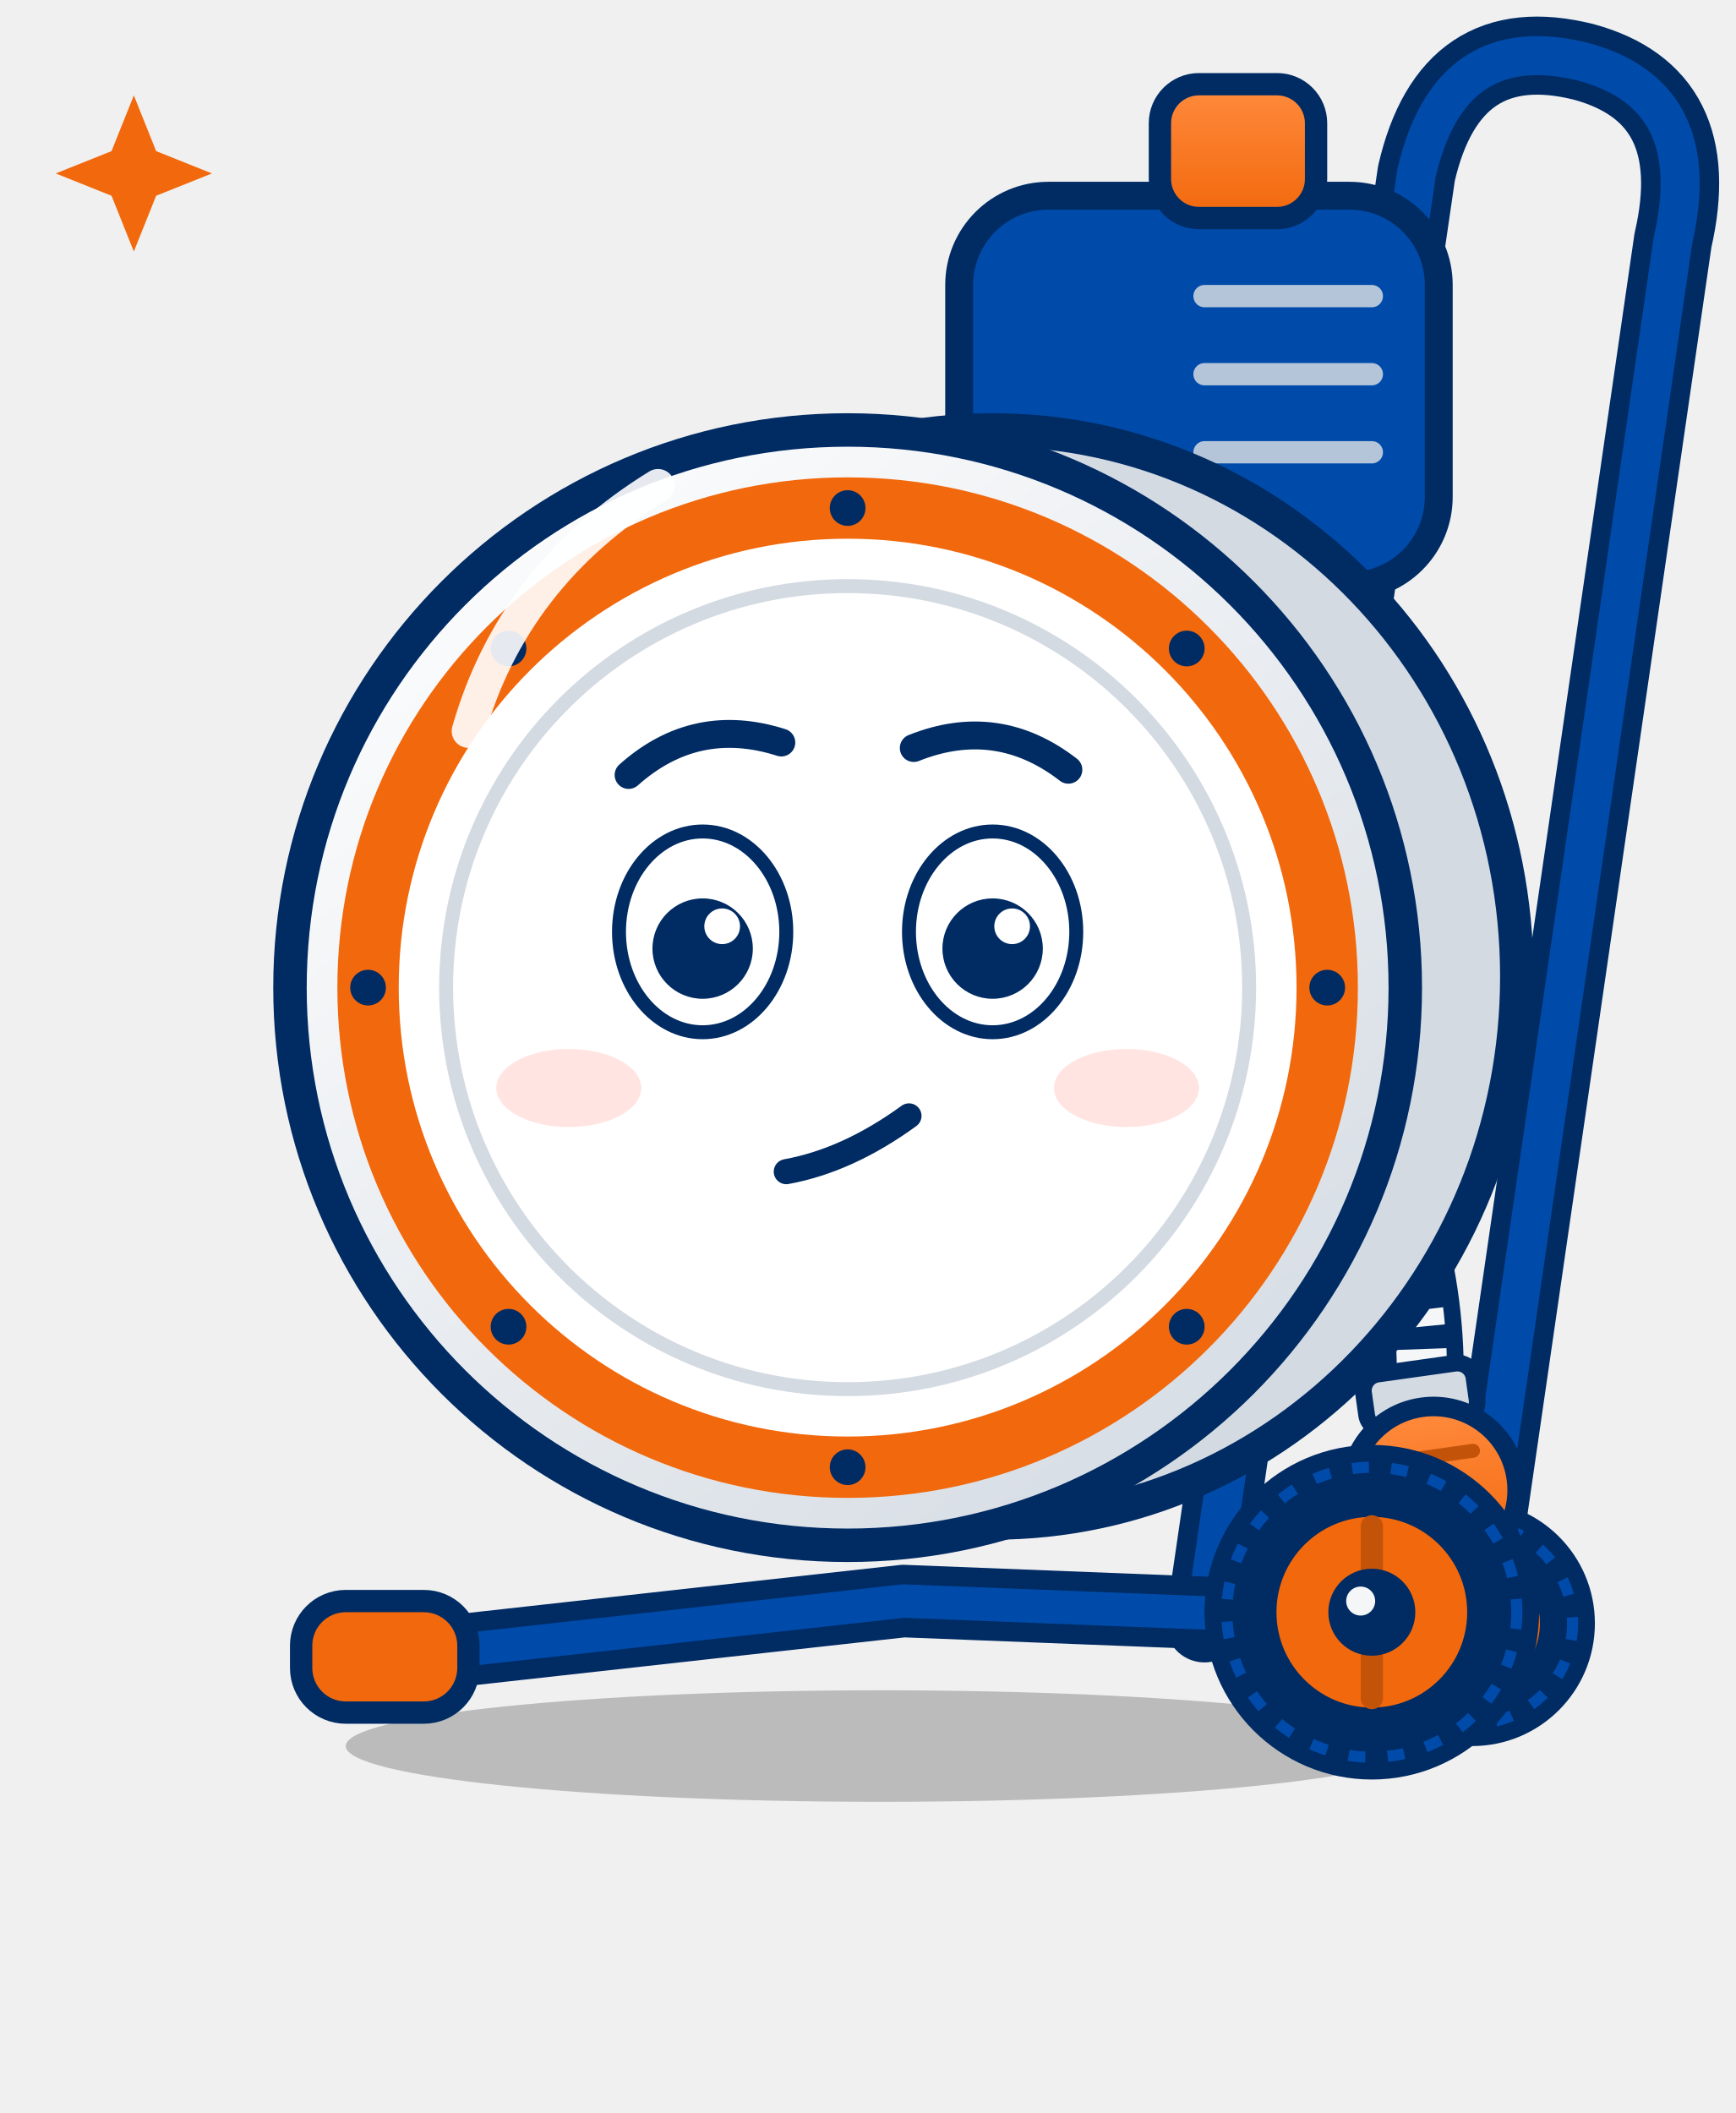
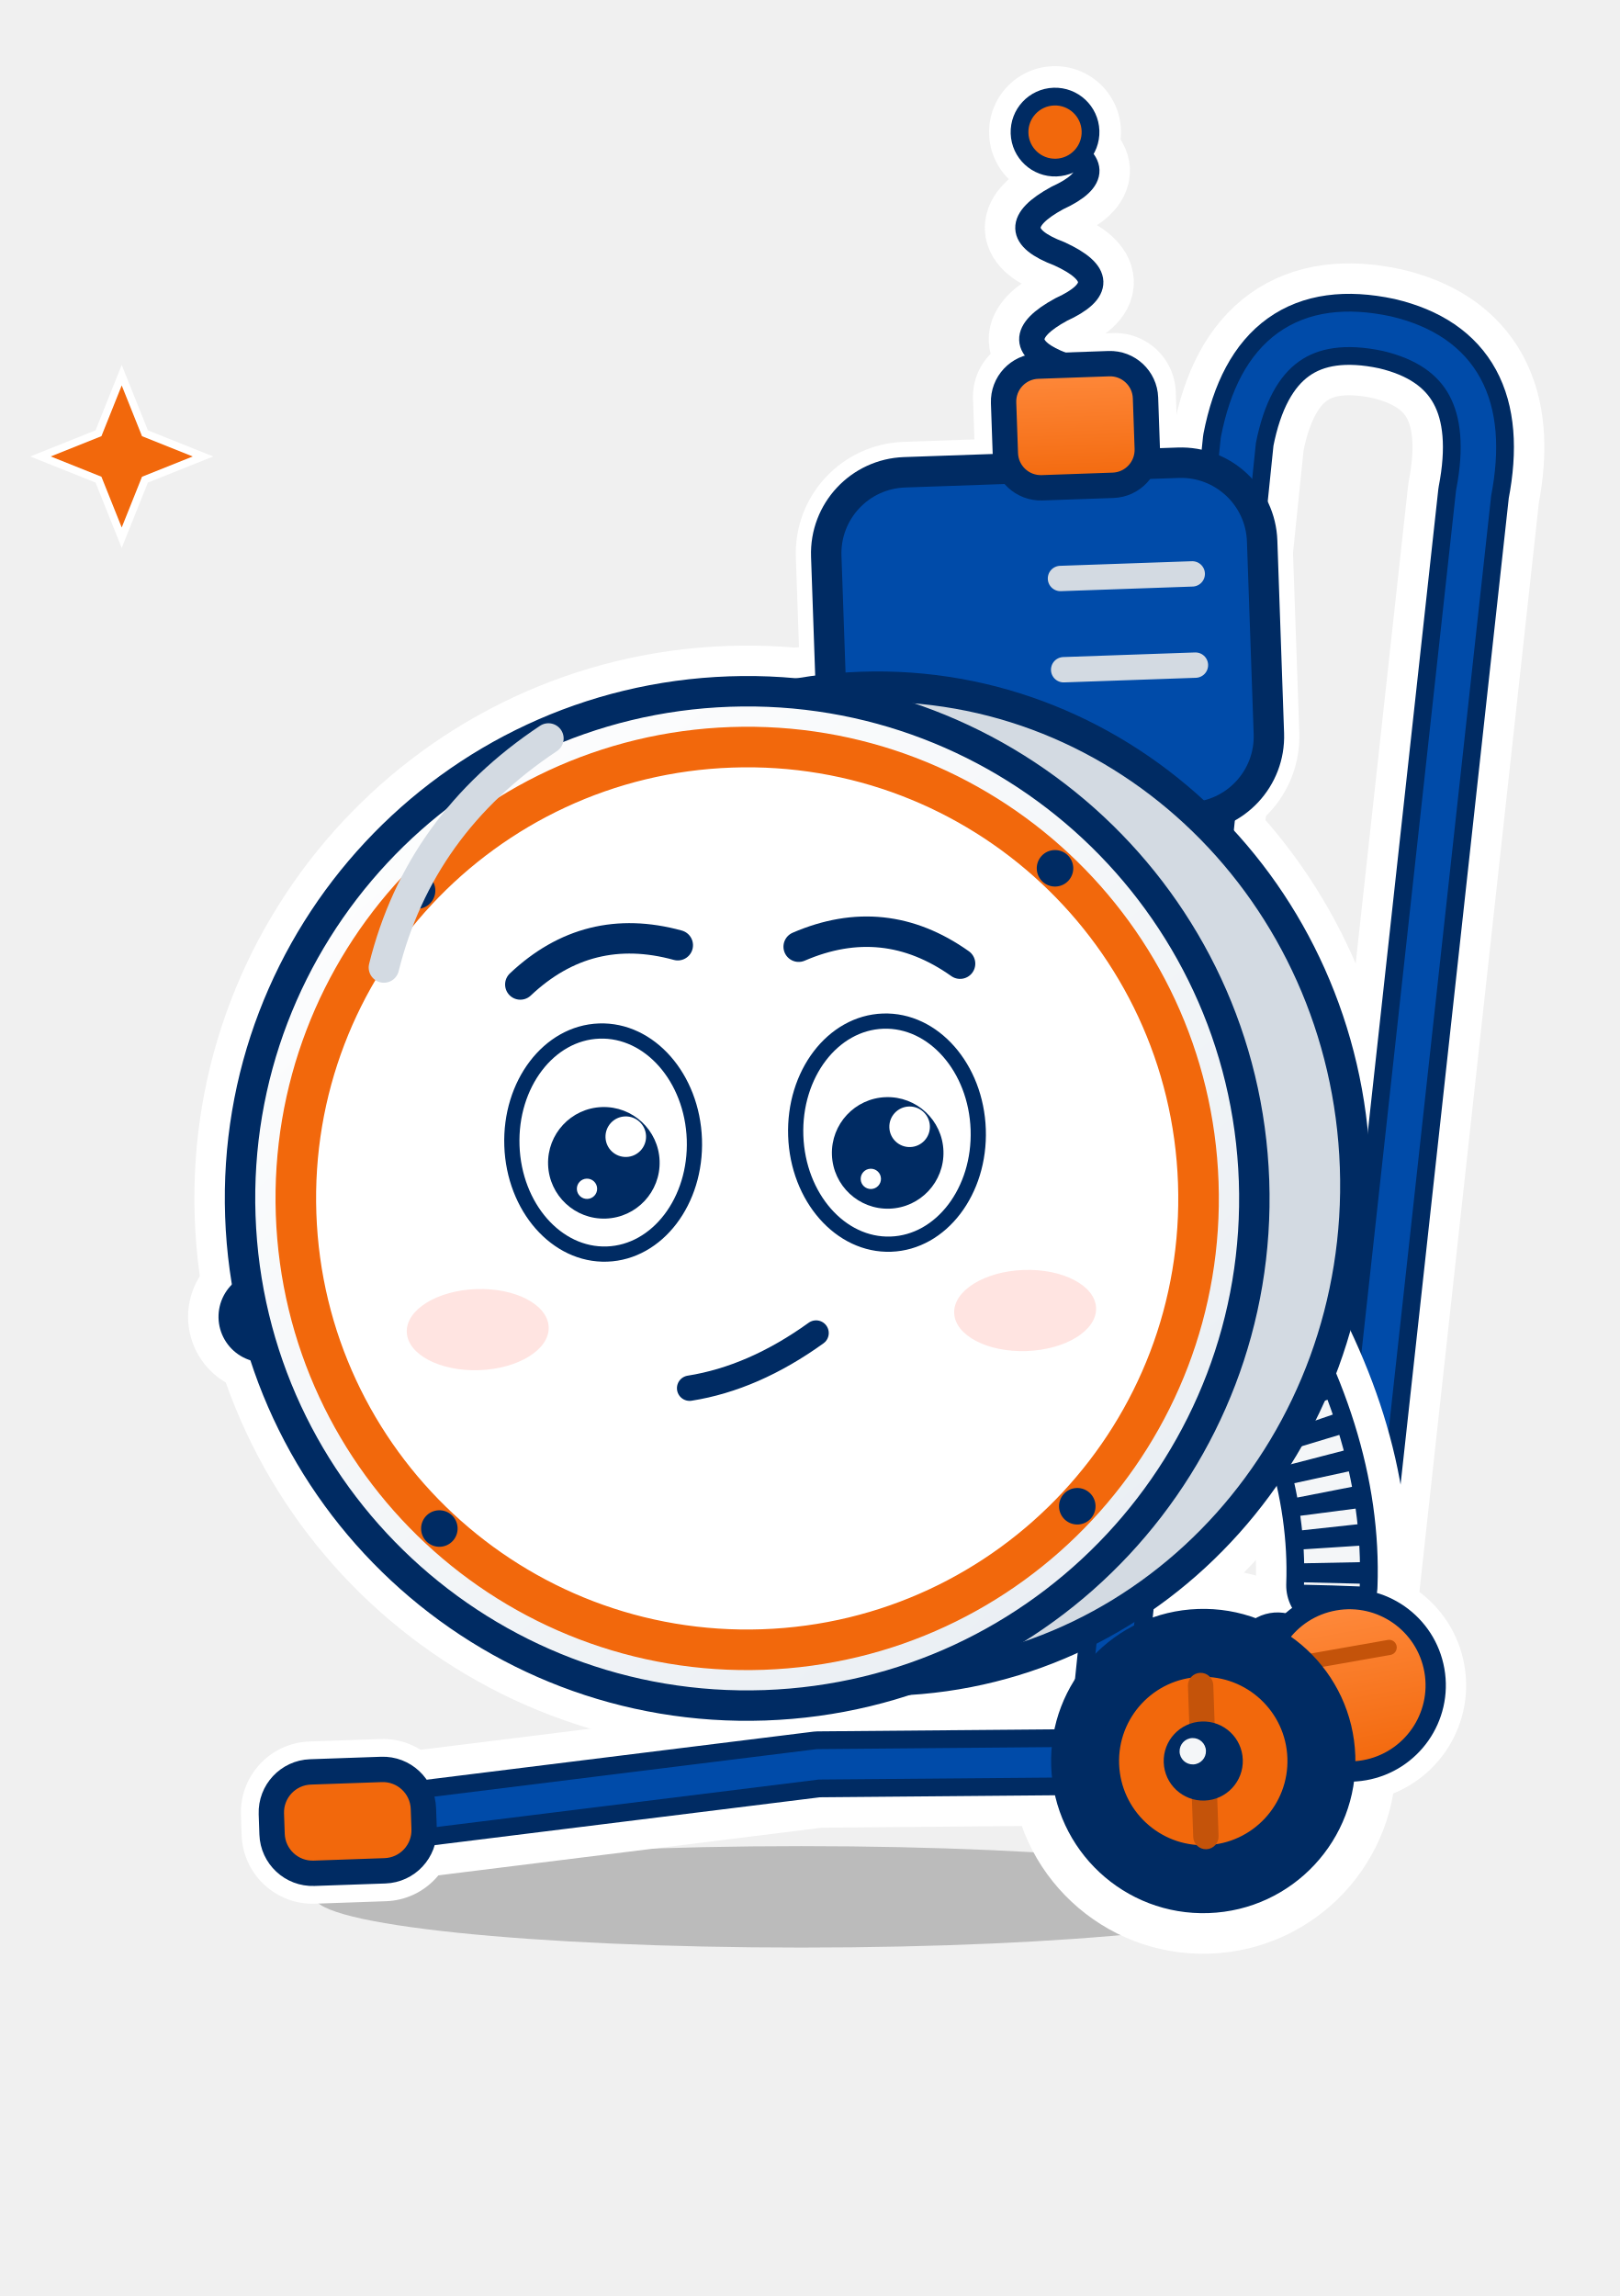
- <svg xmlns="http://www.w3.org/2000/svg" viewBox="-32 8.9 311.3 378.9" class="mola" role="img" aria-label="Mola, o mascote da M&amp;C Desentupidora">
+ <svg xmlns="http://www.w3.org/2000/svg" viewBox="-32 -50 319.3 452.7" class="mola" role="img" aria-label="Mola, a mascote da M&amp;C Desentupidora">
  <defs>
    <linearGradient id="ml7m" x1=".1" y1="0" x2=".9" y2="1">
      <stop offset="0" stop-color="#ffffff" />
-       <stop offset="1" stop-color="#D3DAE2" />
+       <stop offset="1" stop-color="#e8edf2" />
    </linearGradient>
    <linearGradient id="ml7o" x1="0" y1="0" x2="0" y2="1">
      <stop offset="0" stop-color="#ff8a3d" />
      <stop offset="1" stop-color="#F2680C" />
    </linearGradient>
    <clipPath id="ml7c">
-       <path d="M109,219 Q120,217 131,209 Q120,217 109,219 Z" />
+       <path d="M107.35,223 Q120,221.45 132.65,213 Q120,221.45 107.35,223 Z" />
    </clipPath>
  </defs>
  <g class="ml-rig">
-     <ellipse cx="126" cy="322" rx="96" ry="10" fill="#000" opacity="0.22" class="ml-shadow" />
-     <g class="ml-body">
-       <g>
-         <path d="M184,300 L222,40 Q228,14 252,20 Q274,26 268,52 L232,300" fill="none" stroke="#002B63" stroke-width="14" stroke-linecap="round" stroke-linejoin="round" />
-         <path d="M184,300 L222,40 Q228,14 252,20 Q274,26 268,52 L232,300" fill="none" stroke="#004BA9" stroke-width="7" stroke-linecap="round" stroke-linejoin="round" />
-       </g>
-       <g class="ml-wheel" transform="translate(232,300)">
-         <g>
-           <circle r="22" fill="#002B63" />
-           <circle r="18" fill="none" stroke="#004BA9" stroke-width="2" stroke-dasharray="3 4" />
-           <circle r="13.64" fill="#F2680C" stroke="#002B63" stroke-width="3" />
-           <rect x="-2" y="-12.76" width="4" height="25.52" rx="2" fill="#C4530A" />
-           <circle r="5.72" fill="#002B63" />
-           <circle cx="-2" cy="-2" r="2.6" fill="#F4F6F8" />
+     <ellipse cx="126" cy="324" rx="96" ry="10" fill="#000" opacity="0.22" class="ml-shadow ml-cart" />
+     <g class="ml-lean" transform="rotate(-2 126 320)">
+       <g class="ml-body">
+         <g class="ml-outline ml-cart">
+           <rect x="134" y="38" width="98" height="82" rx="22" fill="#fff" />
+           <rect x="170" y="18" width="40" height="36" rx="12" fill="#fff" />
+           <path d="M188,24 q-12,-5 0,-11 q12,-5 0,-11 q-12,-5 0,-11 q12,-5 0,-11" fill="none" stroke="#fff" stroke-width="17" stroke-linecap="round" stroke-linejoin="round" />
+           <circle cx="188" cy="-22" r="13" fill="#fff" />
+           <rect x="16" y="290" width="42" height="32" rx="14" fill="#fff" />
+           <circle cx="206" cy="300" r="38" fill="#fff" />
+           <path d="M186,300 L222,40 Q228,14 252,20 Q274,26 268,52 L232,300" fill="none" stroke="#fff" stroke-width="26" stroke-linecap="round" stroke-linejoin="round" />
+           <path d="M40,306 L130,298 L206,300" fill="none" stroke="#fff" stroke-width="25" stroke-linecap="round" stroke-linejoin="round" />
+         </g>
+         <g class="ml-outline">
+           <ellipse cx="146" cy="184" rx="103" ry="107" fill="#fff" />
+           <circle cx="120" cy="186" r="109" fill="#fff" />
+         </g>
+         <g class="ml-cart">
+           <g>
+             <path d="M186,300 L222,40 Q228,14 252,20 Q274,26 268,52 L232,300" fill="none" stroke="#002B63" stroke-width="14" stroke-linecap="round" stroke-linejoin="round" />
+             <path d="M186,300 L222,40 Q228,14 252,20 Q274,26 268,52 L232,300" fill="none" stroke="#004BA9" stroke-width="7" stroke-linecap="round" stroke-linejoin="round" />
+           </g>
+           <g>
+             <path d="M40,306 L130,298 L206,300" fill="none" stroke="#002B63" stroke-width="13" stroke-linecap="round" stroke-linejoin="round" />
+             <path d="M40,306 L130,298 L206,300" fill="none" stroke="#004BA9" stroke-width="6" stroke-linecap="round" stroke-linejoin="round" />
+           </g>
+           <rect x="22" y="296" width="30" height="20" rx="8" fill="#F2680C" stroke="#002B63" stroke-width="5" />
+           <g class="ml-motor">
+             <rect x="140" y="44" width="86" height="70" rx="16" fill="#004BA9" stroke="#002B63" stroke-width="6" />
+             <path d="M186,66 H212" stroke="#D3DAE2" stroke-width="5" stroke-linecap="round" />
+             <path d="M186,84 H212" stroke="#D3DAE2" stroke-width="5" stroke-linecap="round" />
+             <g>
+               <path d="M188,24 q-12,-5 0,-11 q12,-5 0,-11 q-12,-5 0,-11 q12,-5 0,-11" fill="none" stroke="#002B63" stroke-width="5" stroke-linecap="round" stroke-linejoin="round" />
+               <circle cx="188" cy="-22" r="7" fill="#F2680C" stroke="#002B63" stroke-width="3.5" />
+               <rect x="176" y="24" width="28" height="24" rx="7" fill="url(#ml7o)" stroke="#002B63" stroke-width="5" />
+             </g>
+           </g>
+         </g>
+         <g class="ml-arm ml-cart" transform="translate(24,206) rotate(-118)">
+           <g>
+             <path d="M0,0 Q-14,34 -8,62" fill="none" stroke="#fff" stroke-width="30" stroke-linecap="round" />
+             <circle cx="-8" cy="82" r="23" fill="#fff" />
+             <path d="M0,0 Q-14,34 -8,62" fill="none" stroke="#002B63" stroke-width="18" stroke-linecap="round" />
+             <path d="M0,0 Q-14,34 -8,62" fill="none" stroke="#F4F6F8" stroke-width="11" stroke-dasharray="3 4" />
+             <circle cx="5" cy="74" r="7" fill="#F2680C" stroke="#002B63" stroke-width="3.5" />
+             <circle cx="-8" cy="82" r="17" fill="url(#ml7o)" stroke="#002B63" stroke-width="4" />
+             <path d="M-17,76 h18" stroke="#C4530A" stroke-width="3" stroke-linecap="round" />
+           </g>
+         </g>
+         <g class="ml-arm ml-cart" transform="translate(216,206) rotate(-8)">
+           <g>
+             <path d="M0,0 Q14,34 8,62" fill="none" stroke="#fff" stroke-width="30" stroke-linecap="round" />
+             <circle cx="8" cy="82" r="23" fill="#fff" />
+             <path d="M0,0 Q14,34 8,62" fill="none" stroke="#002B63" stroke-width="18" stroke-linecap="round" />
+             <path d="M0,0 Q14,34 8,62" fill="none" stroke="#F4F6F8" stroke-width="11" stroke-dasharray="3 4" />
+             <circle cx="-5" cy="74" r="7" fill="#F2680C" stroke="#002B63" stroke-width="3.5" />
+             <circle cx="8" cy="82" r="17" fill="url(#ml7o)" stroke="#002B63" stroke-width="4" />
+             <path d="M-1,76 h18" stroke="#C4530A" stroke-width="3" stroke-linecap="round" />
+             <g class="ml-prop" opacity="0" transform="translate(8,82)">
+               <rect x="-5" y="-12" width="10" height="92" rx="5" fill="#c98a3d" stroke="#002B63" stroke-width="3" />
+               <path d="M-26,80 q26,40 52,0 z" fill="#c0392b" stroke="#002B63" stroke-width="3" stroke-linejoin="round" />
+             </g>
+           </g>
+         </g>
+         <ellipse cx="146" cy="184" rx="94" ry="98" fill="#D3DAE2" stroke="#002B63" stroke-width="6" />
+         <circle cx="120" cy="186" r="100" fill="url(#ml7m)" stroke="#002B63" stroke-width="6" />
+         <g class="ml-ring" transform="translate(120,186)">
+           <circle r="89" fill="#ffffff" stroke="#F2680C" stroke-width="8" />
+           <circle cx="62.93" cy="62.93" r="3.6" fill="#002B63" />
+           <circle cx="-62.93" cy="62.93" r="3.6" fill="#002B63" />
+           <circle cx="-62.93" cy="-62.93" r="3.6" fill="#002B63" />
+           <circle cx="62.93" cy="-62.93" r="3.6" fill="#002B63" />
+         </g>
+         <path d="M50,138 Q58,110 84,94" fill="none" stroke="#D3DAE2" stroke-width="6" stroke-linecap="round" />
+         <g class="ml-cart">
+           <g class="ml-wheel" transform="translate(206,300)">
+             <g>
+               <circle r="30" fill="#002B63" />
+               <circle r="18.6" fill="#F2680C" stroke="#002B63" stroke-width="4" />
+               <rect x="-2.5" y="-17.4" width="5" height="34.8" rx="2.5" fill="#C4530A" />
+               <circle r="7.8" fill="#002B63" />
+               <circle cx="-2" cy="-2" r="2.6" fill="#F4F6F8" />
+             </g>
+           </g>
+         </g>
+         <g class="ml-face">
+           <ellipse cx="66" cy="210" rx="14" ry="8" fill="#ff7a6b" opacity="0.2" />
+           <ellipse cx="174" cy="210" rx="14" ry="8" fill="#ff7a6b" opacity="0.2" />
+           <g class="ml-eye" transform="translate(92,174)">
+             <g opacity="1" transform="scale(1)">
+               <g>
+                 <ellipse cx="0" cy="0" rx="18" ry="22" fill="#fff" stroke="#002B63" stroke-width="3" />
+                 <g>
+                   <circle cx="0" cy="4" r="11" fill="#002B63" />
+                   <circle cx="4.5" cy="-1" r="4" fill="#fff" />
+                   <circle cx="-3.5" cy="9" r="2" fill="#fff" />
+                 </g>
+               </g>
+             </g>
+             <path d="M-15,3 Q0,-11 15,3" fill="none" stroke="#002B63" stroke-width="5.5" stroke-linecap="round" opacity="0" />
+           </g>
+           <g class="ml-eye" transform="translate(148,174)">
+             <g opacity="1" transform="scale(1)">
+               <g>
+                 <ellipse cx="0" cy="0" rx="18" ry="22" fill="#fff" stroke="#002B63" stroke-width="3" />
+                 <g>
+                   <circle cx="0" cy="4" r="11" fill="#002B63" />
+                   <circle cx="4.5" cy="-1" r="4" fill="#fff" />
+                   <circle cx="-3.5" cy="9" r="2" fill="#fff" />
+                 </g>
+               </g>
+             </g>
+             <path d="M-15,3 Q0,-11 15,3" fill="none" stroke="#002B63" stroke-width="5.5" stroke-linecap="round" opacity="0" />
+           </g>
+           <path d="M76,142 Q92,133 108,142" fill="none" stroke="#002B63" stroke-width="6" stroke-linecap="round" transform="translate(0,-3) rotate(-12 92 140)" />
+           <path d="M132,142 Q148,133 164,142" fill="none" stroke="#002B63" stroke-width="6" stroke-linecap="round" transform="translate(0,-3) rotate(8 148 140)" />
+           <path d="M107.35,223 Q120,221.45 132.65,213 Q120,221.45 107.35,223 Z" fill="#002B63" stroke="#002B63" stroke-width="5" stroke-linejoin="round" stroke-linecap="round" />
+           <ellipse cx="120" cy="217.725" rx="10" ry="7" fill="#ff7a6b" opacity="0" clip-path="url(#ml7c)" />
        </g>
      </g>
-       <g class="ml-motor">
-         <rect x="140" y="44" width="86" height="70" rx="16" fill="#004BA9" stroke="#002B63" stroke-width="5" />
-         <path d="M184,62 H214" stroke="#D3DAE2" stroke-width="4" stroke-linecap="round" opacity="0.85" />
-         <path d="M184,76 H214" stroke="#D3DAE2" stroke-width="4" stroke-linecap="round" opacity="0.85" />
-         <path d="M184,90 H214" stroke="#D3DAE2" stroke-width="4" stroke-linecap="round" opacity="0.85" />
-         <rect x="176" y="24" width="28" height="24" rx="7" fill="url(#ml7o)" stroke="#002B63" stroke-width="4" />
-       </g>
-       <g>
-         <path d="M40,306 L130,296 L232,300" fill="none" stroke="#002B63" stroke-width="13" stroke-linecap="round" stroke-linejoin="round" />
-         <path d="M40,306 L130,296 L232,300" fill="none" stroke="#004BA9" stroke-width="6" stroke-linecap="round" stroke-linejoin="round" />
-       </g>
-       <rect x="22" y="296" width="30" height="20" rx="8" fill="#F2680C" stroke="#002B63" stroke-width="4" />
-       <g class="ml-arm" transform="translate(34,198) rotate(-118)">
-         <g>
-           <path d="M0,0 Q-14,34 -8,64" fill="none" stroke="#002B63" stroke-width="15" stroke-linecap="round" />
-           <path d="M0,0 Q-14,34 -8,64" fill="none" stroke="#F4F6F8" stroke-width="9" stroke-dasharray="3 4" />
-           <rect x="-18" y="58" width="20" height="10" rx="3" fill="#D3DAE2" stroke="#002B63" stroke-width="3" />
-           <circle cx="-8" cy="80" r="15" fill="url(#ml7o)" stroke="#002B63" stroke-width="3.5" />
-           <path d="M-16,74 h16" stroke="#C4530A" stroke-width="2.5" stroke-linecap="round" />
-         </g>
-       </g>
-       <g class="ml-arm" transform="translate(206,198) rotate(-8)">
-         <g>
-           <path d="M0,0 Q14,34 8,64" fill="none" stroke="#002B63" stroke-width="15" stroke-linecap="round" />
-           <path d="M0,0 Q14,34 8,64" fill="none" stroke="#F4F6F8" stroke-width="9" stroke-dasharray="3 4" />
-           <rect x="-2" y="58" width="20" height="10" rx="3" fill="#D3DAE2" stroke="#002B63" stroke-width="3" />
-           <circle cx="8" cy="80" r="15" fill="url(#ml7o)" stroke="#002B63" stroke-width="3.5" />
-           <path d="M0,74 h16" stroke="#C4530A" stroke-width="2.5" stroke-linecap="round" />
-           <g class="ml-prop" opacity="0" transform="translate(8,80)">
-             <rect x="-4" y="-12" width="8" height="92" rx="4" fill="#c98a3d" />
-             <path d="M-24,80 q24,38 48,0 z" fill="#c0392b" />
-             <rect x="-26" y="76" width="52" height="7" rx="3.5" fill="#962d22" />
-           </g>
-         </g>
-       </g>
-       <ellipse cx="146" cy="184" rx="94" ry="98" fill="#D3DAE2" stroke="#002B63" stroke-width="6" />
-       <circle cx="120" cy="186" r="100" fill="url(#ml7m)" stroke="#002B63" stroke-width="6" />
-       <g class="ml-ring" transform="translate(120,186)">
-         <circle r="86" fill="#ffffff" stroke="#F2680C" stroke-width="11" />
-         <circle cx="86.00" cy="0.00" r="3.2" fill="#002B63" />
-         <circle cx="60.81" cy="60.81" r="3.2" fill="#002B63" />
-         <circle cx="0.00" cy="86.00" r="3.2" fill="#002B63" />
-         <circle cx="-60.81" cy="60.81" r="3.2" fill="#002B63" />
-         <circle cx="-86.00" cy="0.00" r="3.2" fill="#002B63" />
-         <circle cx="-60.81" cy="-60.81" r="3.2" fill="#002B63" />
-         <circle cx="-0.00" cy="-86.00" r="3.2" fill="#002B63" />
-         <circle cx="60.81" cy="-60.81" r="3.2" fill="#002B63" />
-       </g>
-       <circle cx="120" cy="186" r="72" fill="none" stroke="#D3DAE2" stroke-width="2.5" />
-       <path d="M52,140 Q60,112 86,96" fill="none" stroke="#ffffff" stroke-width="6" stroke-linecap="round" opacity="0.9" />
-       <g class="ml-wheel" transform="translate(214,298)">
-         <g>
-           <circle r="30" fill="#002B63" />
-           <circle r="26" fill="none" stroke="#004BA9" stroke-width="2" stroke-dasharray="3 4" />
-           <circle r="18.6" fill="#F2680C" stroke="#002B63" stroke-width="3" />
-           <rect x="-2" y="-17.4" width="4" height="34.8" rx="2" fill="#C4530A" />
-           <circle r="7.8" fill="#002B63" />
-           <circle cx="-2" cy="-2" r="2.6" fill="#F4F6F8" />
-         </g>
-       </g>
-       <g class="ml-face">
-         <ellipse cx="70" cy="204" rx="13" ry="7" fill="#ff7a6b" opacity="0.2" />
-         <ellipse cx="170" cy="204" rx="13" ry="7" fill="#ff7a6b" opacity="0.2" />
-         <g class="ml-eye" transform="translate(94,176)">
-           <g opacity="1" transform="scale(1)">
-             <g>
-               <ellipse cx="0" cy="0" rx="15" ry="18" fill="#fff" stroke="#002B63" stroke-width="2.5" />
-               <g>
-                 <circle cx="0" cy="3" r="9" fill="#002B63" />
-                 <circle cx="3.5" cy="-1" r="3.2" fill="#fff" />
-               </g>
-             </g>
-           </g>
-           <path d="M-13,2 Q0,-10 13,2" fill="none" stroke="#002B63" stroke-width="4.5" stroke-linecap="round" opacity="0" />
-         </g>
-         <g class="ml-eye" transform="translate(146,176)">
-           <g opacity="1" transform="scale(1)">
-             <g>
-               <ellipse cx="0" cy="0" rx="15" ry="18" fill="#fff" stroke="#002B63" stroke-width="2.5" />
-               <g>
-                 <circle cx="0" cy="3" r="9" fill="#002B63" />
-                 <circle cx="3.5" cy="-1" r="3.2" fill="#fff" />
-               </g>
-             </g>
-           </g>
-           <path d="M-13,2 Q0,-10 13,2" fill="none" stroke="#002B63" stroke-width="4.5" stroke-linecap="round" opacity="0" />
-         </g>
-         <path d="M80,148 Q94,140 108,148" fill="none" stroke="#002B63" stroke-width="5" stroke-linecap="round" transform="translate(0,-3) rotate(-12 94 146)" />
-         <path d="M132,148 Q146,140 160,148" fill="none" stroke="#002B63" stroke-width="5" stroke-linecap="round" transform="translate(0,-3) rotate(8 146 146)" />
-         <path d="M109,219 Q120,217 131,209 Q120,217 109,219 Z" fill="#002B63" stroke="#002B63" stroke-width="4.5" stroke-linejoin="round" stroke-linecap="round" />
-         <ellipse cx="120" cy="213.5" rx="9" ry="6" fill="#ff7a6b" opacity="0" clip-path="url(#ml7c)" />
-       </g>
    </g>
-     <g class="ml-spark" transform="translate(-8,40)">
-       <path d="M0,-14 L4,-4 L14,0 L4,4 L0,14 L-4,4 L-14,0 L-4,-4 Z" fill="#F2680C" />
+     <g class="ml-spark ml-cart" transform="translate(-8,40)">
+       <path d="M0,-14 L4,-4 L14,0 L4,4 L0,14 L-4,4 L-14,0 L-4,-4 Z" fill="#F2680C" stroke="#fff" stroke-width="3" paint-order="stroke" />
    </g>
  </g>
</svg>
